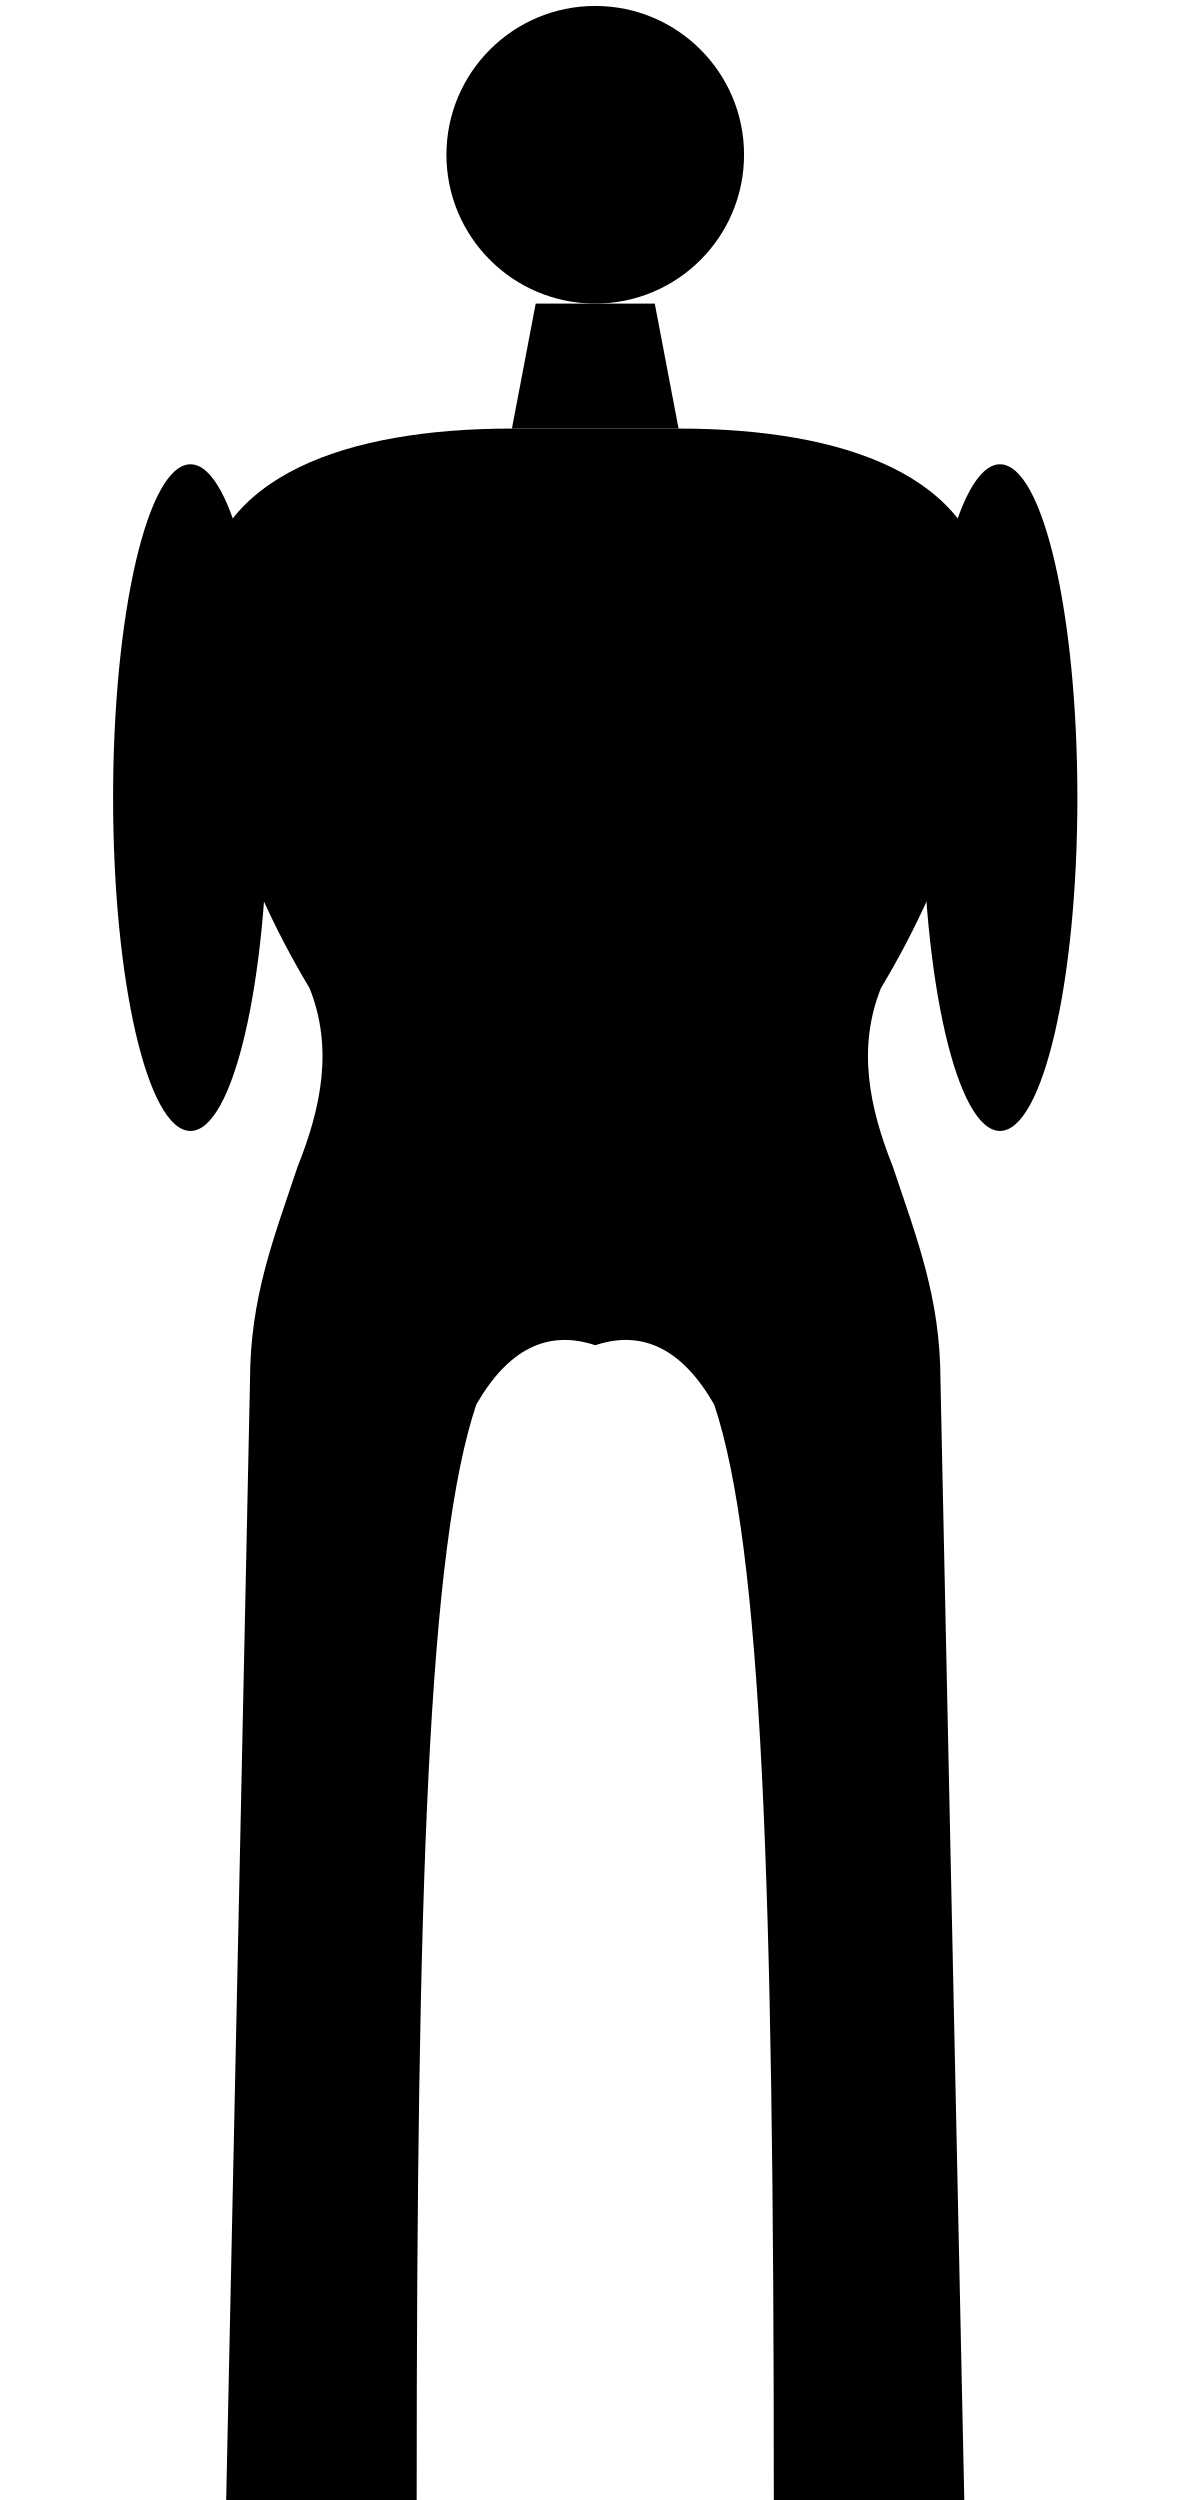
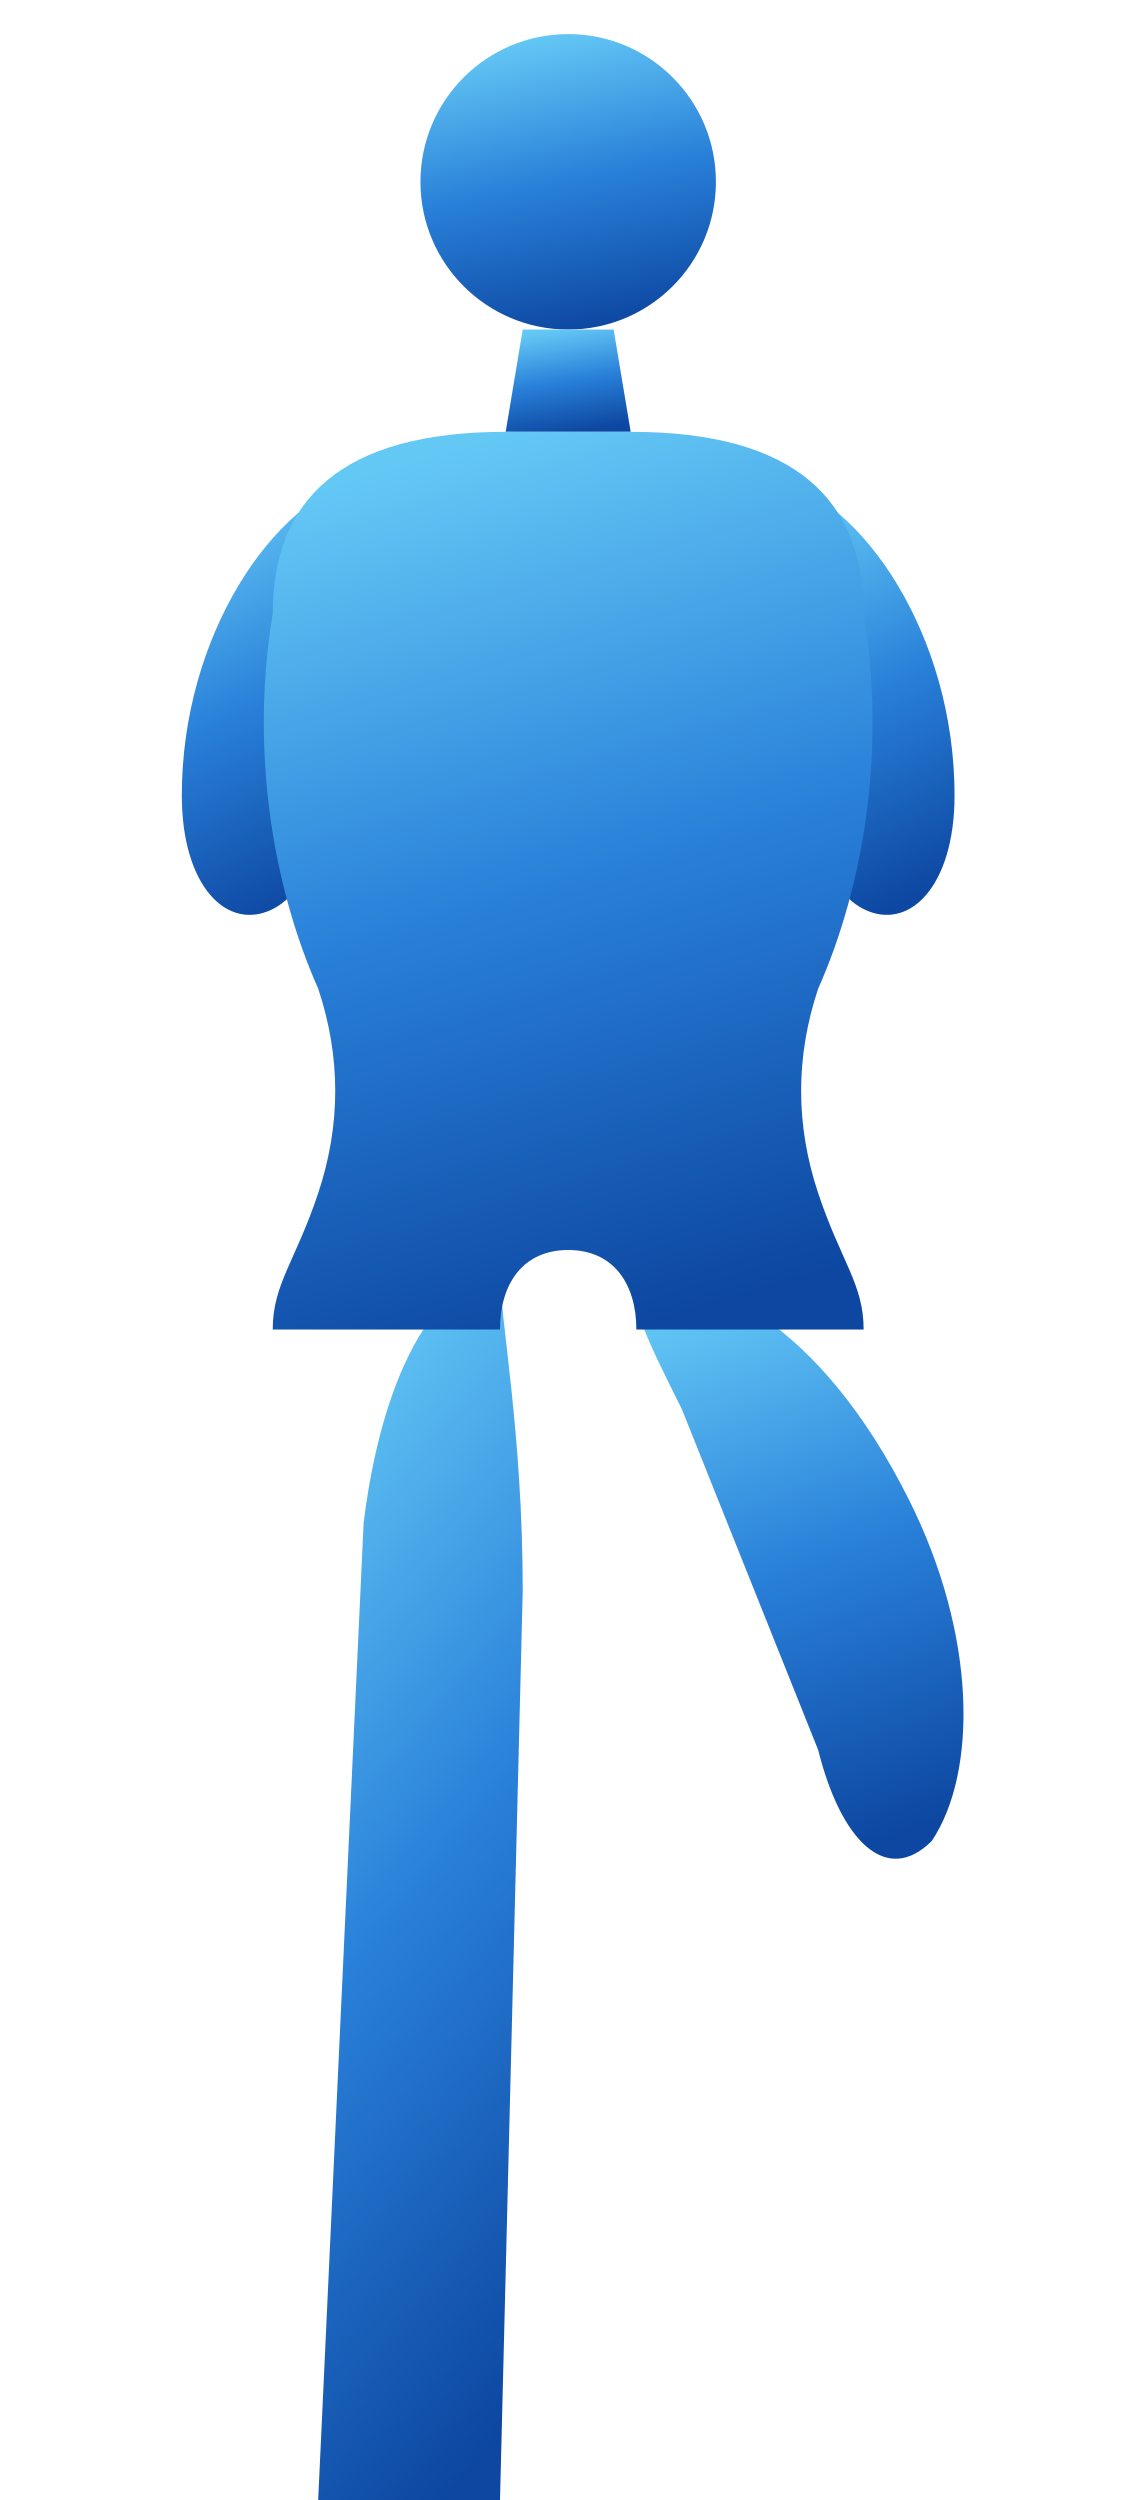
- <svg xmlns="http://www.w3.org/2000/svg" viewBox="0 0 100 210">
-   <circle cx="50" cy="13" r="12.5" />
-   <path d="M 45 25.5 L 55 25.5 L 57 36 L 43 36 Z" />
-   <ellipse cx="16" cy="67" rx="6.5" ry="28" />
-   <ellipse cx="84" cy="67" rx="6.5" ry="28" />
-   <path d="     M 43 36     C 29 36 18 40 17 50     C 16 61 20 73 26 83     C 28 88 27 93 25 98     C 23 104 21 109 21 116     L 19 210     L 35 210     C 35 158 36 130 40 118     Q 44 111 50 113     Q 56 111 60 118     C 64 130 65 158 65 210     L 81 210     L 79 116     C 79 109 77 104 75 98     C 73 93 72 88 74 83     C 80 73 84 61 83 50     C 82 40 71 36 57 36     Z   " />
+ <svg xmlns="http://www.w3.org/2000/svg" viewBox="0 0 100 220">
+   <defs>
+     <linearGradient id="mg" x1="40%" y1="0%" x2="60%" y2="100%">
+       <stop offset="0%" stop-color="#64C8F5" />
+       <stop offset="50%" stop-color="#2980D9" />
+       <stop offset="100%" stop-color="#0D47A1" />
+     </linearGradient>
+   </defs>
+   <circle cx="50" cy="16" r="13" fill="url(#mg)" />
+   <path d="M 46 29 L 54 29 L 55.5 38 L 44.5 38 Z" fill="url(#mg)" />
+   <path d="M 68 42            C 76 44 84 56 84 70            C 84 78 80 82 76 80            C 72 78 70 70 70 62            C 70 54 68 46 68 42 Z" fill="url(#mg)" />
+   <path d="M 32 42            C 24 44 16 56 16 70            C 16 78 20 82 24 80            C 28 78 30 70 30 62            C 30 54 32 46 32 42 Z" fill="url(#mg)" />
+   <path d="M 56 112            C 62 112 72 116 80 132            C 86 144 86 156 82 162            C 78 166 74 162 72 154            C 68 144 64 134 60 124            C 57 118 55 114 56 112 Z" fill="url(#mg)" />
+   <path d="M 44 112            C 40 112 34 118 32 134            L 28 220 L 44 220            L 46 140 C 46 126 44 116 44 112 Z" fill="url(#mg)" />
+   <path d="M 44.5 38            C 30 38 24 44 24 54            C 22 66 24 78 28 87            C 30 93 30 99 28 105            C 26 111 24 113 24 117            L 44 117            C 44 113 46 110 50 110            C 54 110 56 113 56 117            L 76 117            C 76 113 74 111 72 105            C 70 99 70 93 72 87            C 76 78 78 66 76 54            C 76 44 70 38 55.5 38 Z" fill="url(#mg)" />
</svg>
